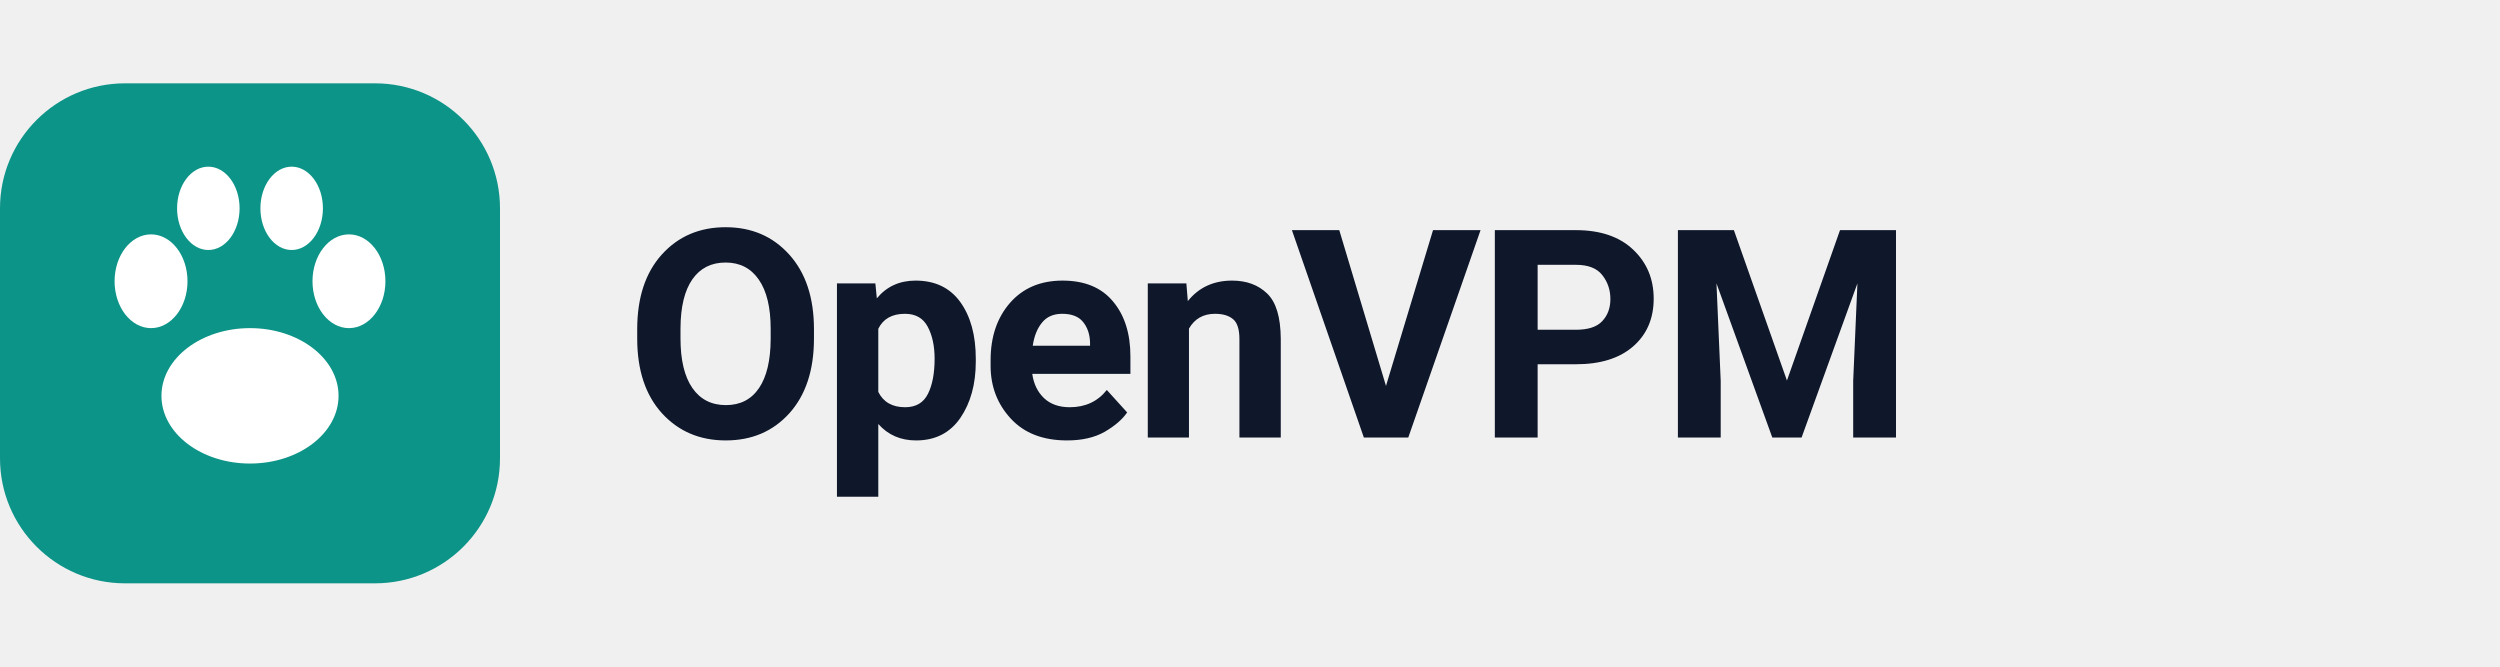
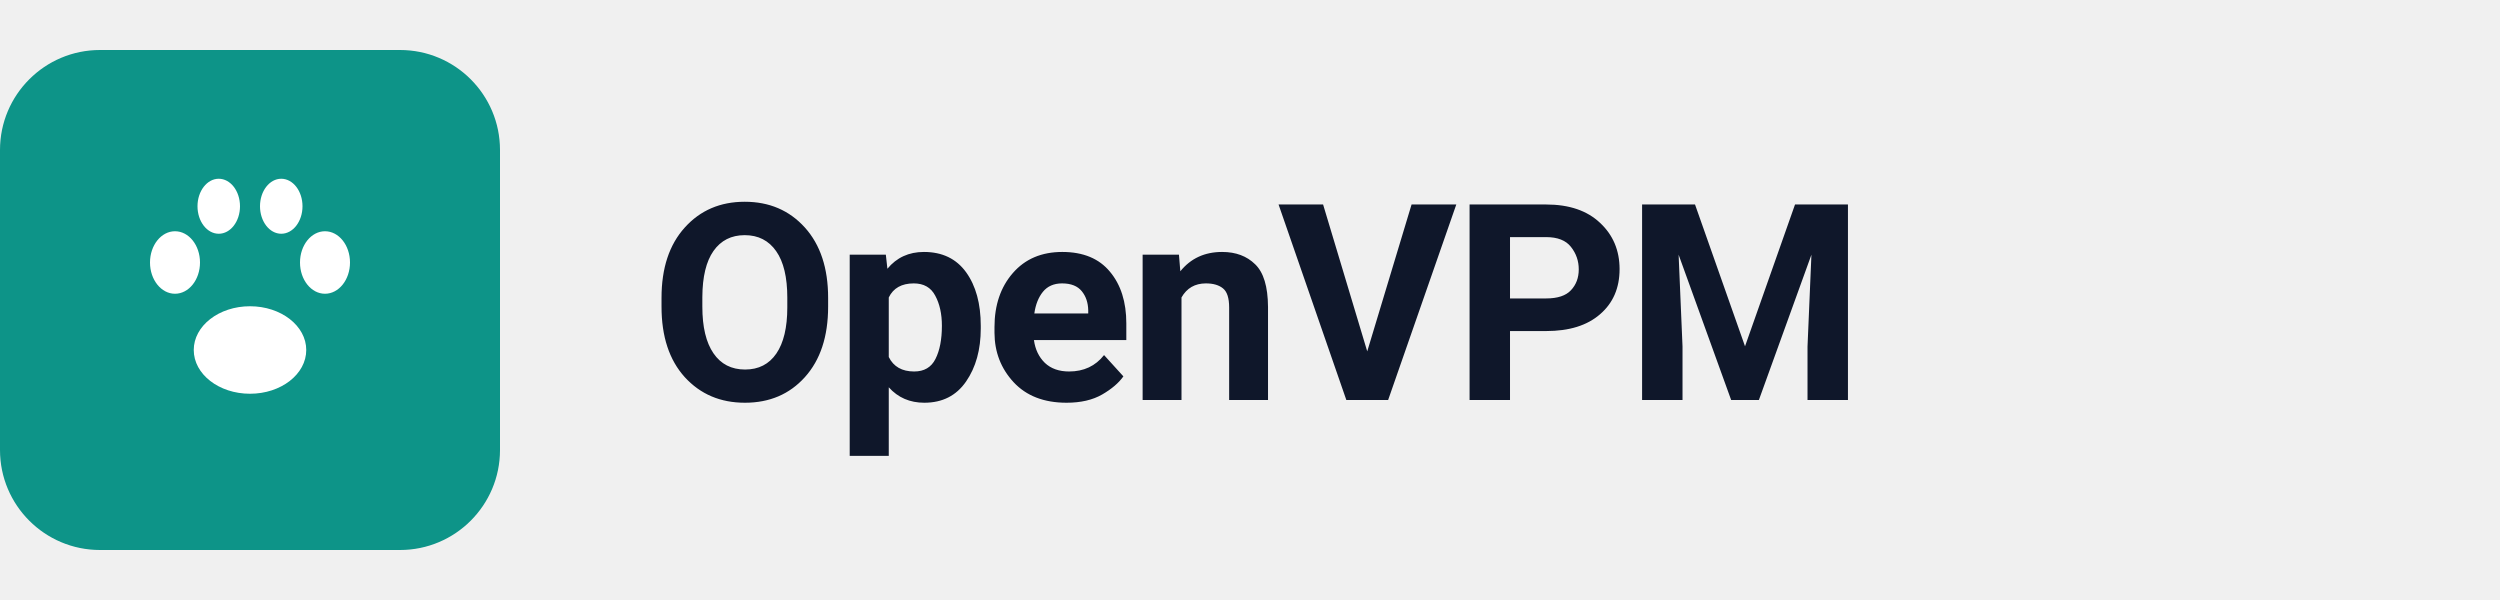
- <svg xmlns="http://www.w3.org/2000/svg" viewBox="0 0 240 64" role="img" aria-label="OpenVPM">
-   <g transform="translate(0,0)">
-     <rect x="0" y="8" width="48" height="48" rx="12" fill="#0d9488" />
-     <g transform="translate(8,15)" fill="#ffffff">
-       <ellipse cx="16" cy="23" rx="8.5" ry="6.5" />
-       <ellipse cx="6.5" cy="12" rx="3.5" ry="4.5" />
-       <ellipse cx="12" cy="5" rx="3" ry="4" />
-       <ellipse cx="20" cy="5" rx="3" ry="4" />
-       <ellipse cx="25.5" cy="12" rx="3.5" ry="4.5" />
-     </g>
+ <svg xmlns="http://www.w3.org/2000/svg" viewBox="0 0 200 48" role="img" aria-label="OpenVPM">
+   <rect x="0" y="4" width="40" height="40" rx="8" fill="#0d9488" />
+   <g transform="translate(8 12)" fill="#ffffff">
+     <ellipse cx="12" cy="16" rx="4.5" ry="3.5" />
+     <ellipse cx="6" cy="9" rx="2" ry="2.5" />
+     <ellipse cx="9.5" cy="4.5" rx="1.7" ry="2.2" />
+     <ellipse cx="14.5" cy="4.5" rx="1.7" ry="2.2" />
+     <ellipse cx="18" cy="9" rx="2" ry="2.5" />
  </g>
-   <text x="60" y="42" font-family="'DM Sans', system-ui, -apple-system, 'Segoe UI', Roboto, sans-serif" font-size="28" font-weight="700" fill="#0f172a" letter-spacing="-0.5">
+   <text x="52" y="32" font-family="'DM Sans', system-ui, -apple-system, 'Segoe UI', Roboto, sans-serif" font-size="22" font-weight="700" fill="#0f172a" letter-spacing="-0.4">
    OpenVPM
  </text>
</svg>
